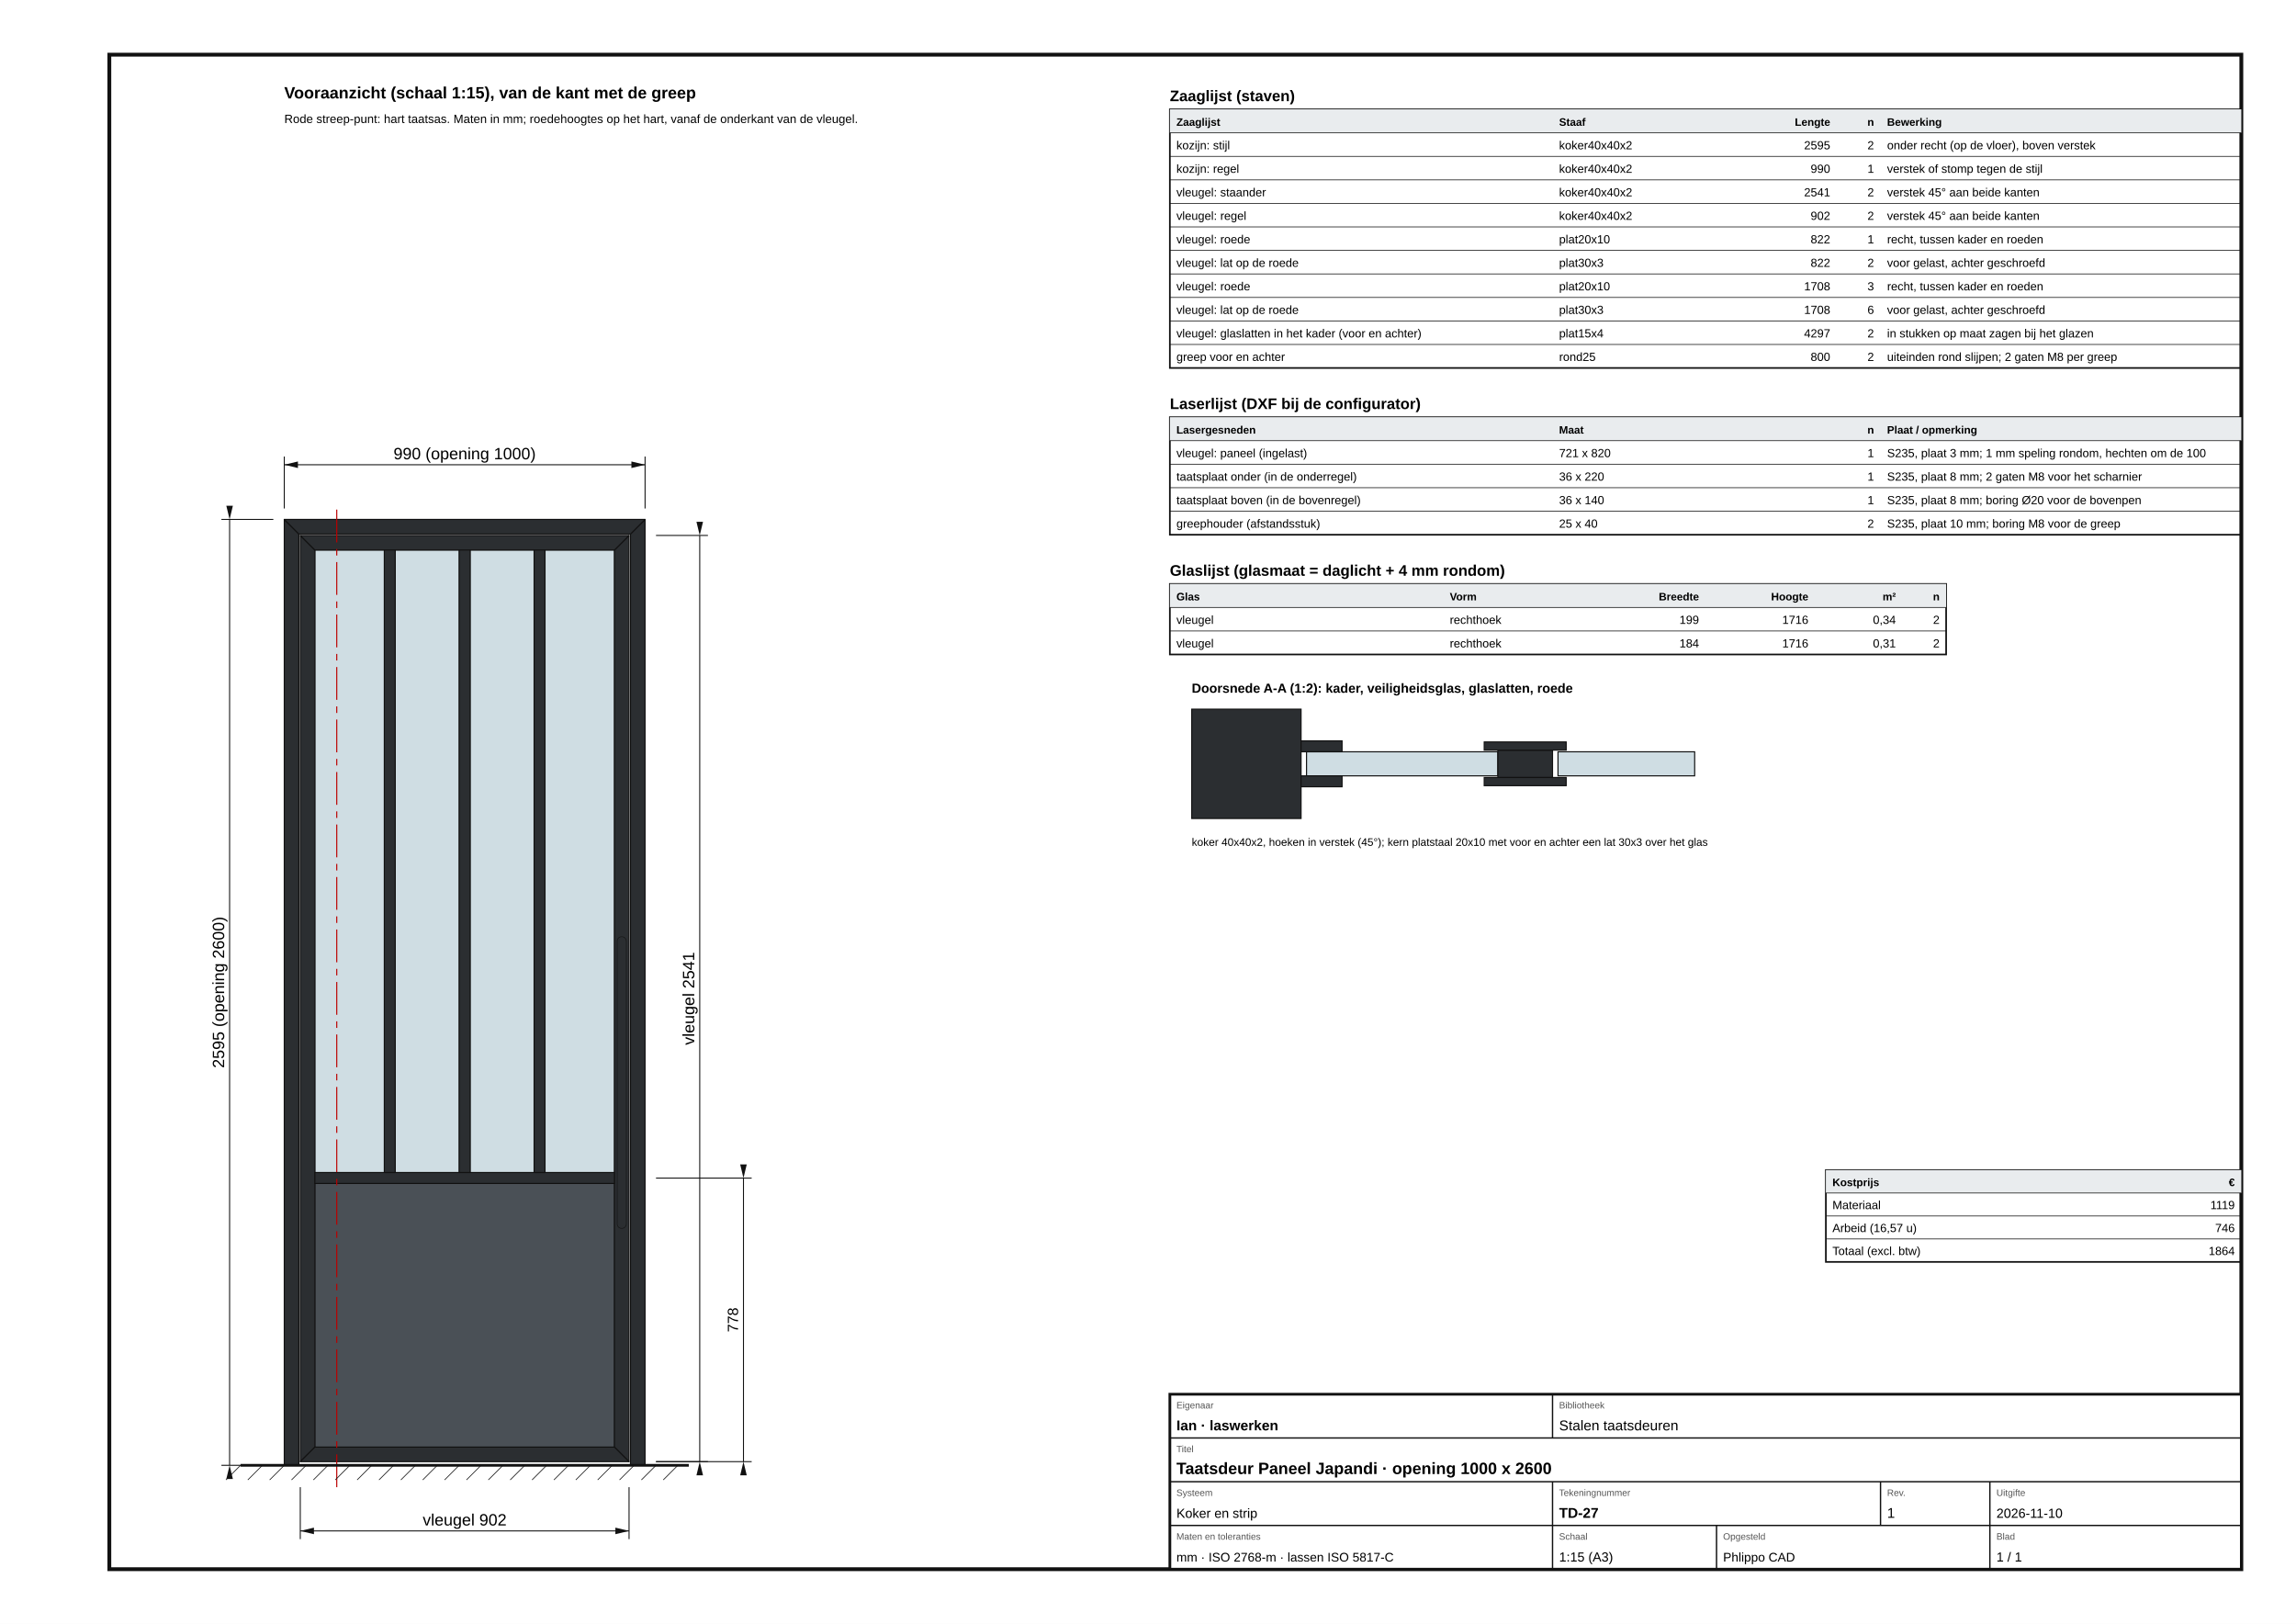
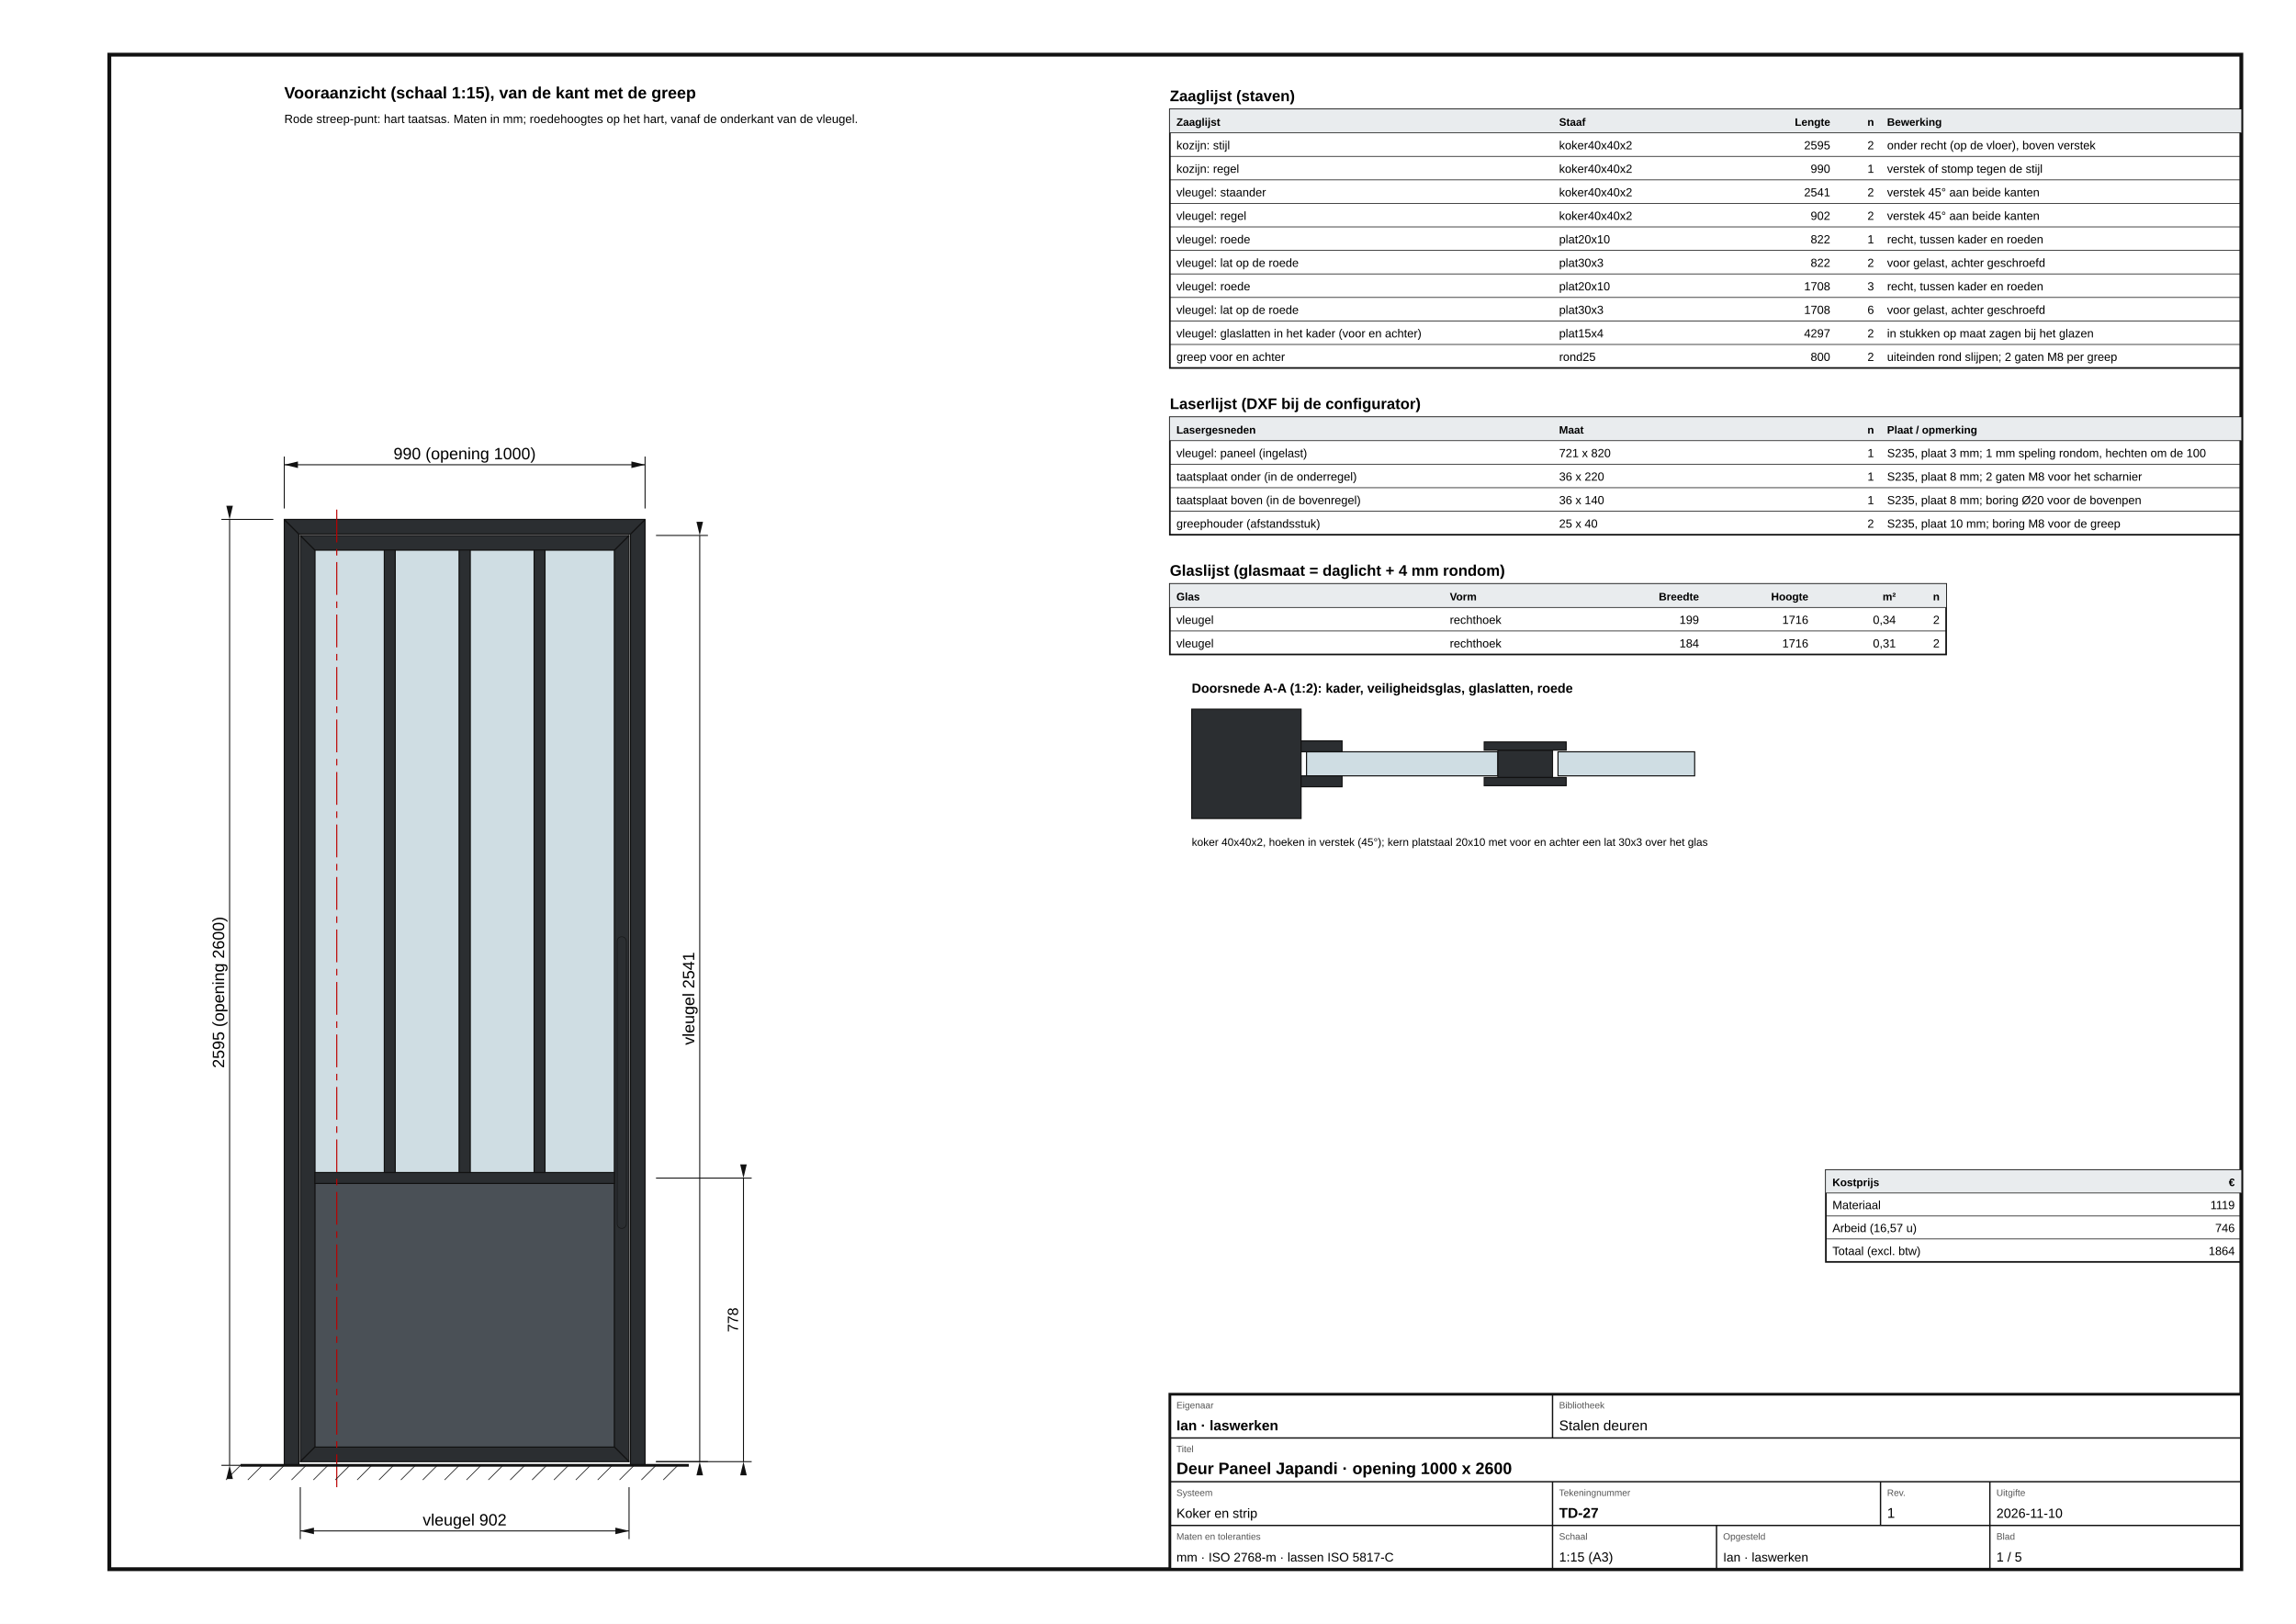
<svg xmlns="http://www.w3.org/2000/svg" viewBox="0 0 420 297" width="420mm" height="297mm" font-family="Arial, Helvetica, sans-serif">
  <rect width="420" height="297" fill="#fff" />
  <rect x="20" y="10" width="390" height="277" fill="none" stroke="#111" stroke-width="0.7" />
  <polygon points="57.6,214.45 70.3,214.45 70.3,100.6 57.6,100.6" fill="#cfdde3" stroke="#111" stroke-width="0.15" stroke-linejoin="round" />
  <polygon points="72.3,214.45 84,214.45 84,100.6 72.3,100.6" fill="#cfdde3" stroke="#111" stroke-width="0.15" stroke-linejoin="round" />
  <polygon points="86,214.45 97.7,214.45 97.7,100.6 86,100.6" fill="#cfdde3" stroke="#111" stroke-width="0.15" stroke-linejoin="round" />
  <polygon points="99.7,214.45 112.4,214.45 112.4,100.6 99.7,100.6" fill="#cfdde3" stroke="#111" stroke-width="0.15" stroke-linejoin="round" />
  <polygon points="57.6,264.67 112.4,264.67 112.4,216.45 57.6,216.45" fill="#4a5056" stroke="#111" stroke-width="0.15" stroke-linejoin="round" />
  <polygon points="52,268 52,95 54.67,97.67 54.67,268" fill="#2b2e31" stroke="#111" stroke-width="0.2" stroke-linejoin="round" />
  <polygon points="115.33,268 115.33,97.67 118,95 118,268" fill="#2b2e31" stroke="#111" stroke-width="0.2" stroke-linejoin="round" />
  <polygon points="52,95 118,95 115.33,97.67 54.67,97.67" fill="#2b2e31" stroke="#111" stroke-width="0.2" stroke-linejoin="round" />
  <polygon points="54.93,267.33 54.93,97.93 57.6,100.6 57.6,264.67" fill="#2b2e31" stroke="#111" stroke-width="0.2" stroke-linejoin="round" />
  <polygon points="112.4,264.67 112.4,100.6 115.07,97.93 115.07,267.33" fill="#2b2e31" stroke="#111" stroke-width="0.2" stroke-linejoin="round" />
  <polygon points="57.6,264.67 112.4,264.67 115.07,267.33 54.93,267.33" fill="#2b2e31" stroke="#111" stroke-width="0.2" stroke-linejoin="round" />
  <polygon points="54.93,97.93 115.07,97.93 112.4,100.6 57.6,100.6" fill="#2b2e31" stroke="#111" stroke-width="0.2" stroke-linejoin="round" />
  <polygon points="57.6,214.45 112.4,214.45 112.4,216.45 57.6,216.45" fill="#2b2e31" stroke="#111" stroke-width="0.2" stroke-linejoin="round" />
  <polygon points="70.3,214.45 70.3,100.6 72.3,100.6 72.3,214.45" fill="#2b2e31" stroke="#111" stroke-width="0.2" stroke-linejoin="round" />
  <polygon points="84,214.45 84,100.6 86,100.6 86,214.45" fill="#2b2e31" stroke="#111" stroke-width="0.2" stroke-linejoin="round" />
  <polygon points="97.7,214.45 97.7,100.6 99.7,100.6 99.7,214.45" fill="#2b2e31" stroke="#111" stroke-width="0.2" stroke-linejoin="round" />
  <line x1="61.6" y1="272" x2="61.6" y2="92.6" stroke="#b00" stroke-width="0.2" stroke-dasharray="6 1.2 1.2 1.2" />
  <rect x="112.9" y="171.33" width="1.67" height="53.33" rx="0.8" fill="#2b2e31" stroke="#111" stroke-width="0.1" />
  <line x1="44" y1="268" x2="126" y2="268" stroke="#111" stroke-width="0.5" />
  <line x1="44" y1="268" x2="41.33" y2="270.67" stroke="#111" stroke-width="0.13" />
  <line x1="48" y1="268" x2="45.33" y2="270.67" stroke="#111" stroke-width="0.13" />
  <line x1="52" y1="268" x2="49.33" y2="270.67" stroke="#111" stroke-width="0.13" />
  <line x1="56" y1="268" x2="53.33" y2="270.67" stroke="#111" stroke-width="0.13" />
  <line x1="60" y1="268" x2="57.33" y2="270.67" stroke="#111" stroke-width="0.13" />
  <line x1="64" y1="268" x2="61.33" y2="270.67" stroke="#111" stroke-width="0.13" />
  <line x1="68" y1="268" x2="65.33" y2="270.67" stroke="#111" stroke-width="0.13" />
  <line x1="72" y1="268" x2="69.33" y2="270.67" stroke="#111" stroke-width="0.13" />
  <line x1="76" y1="268" x2="73.33" y2="270.67" stroke="#111" stroke-width="0.13" />
  <line x1="80" y1="268" x2="77.33" y2="270.67" stroke="#111" stroke-width="0.13" />
  <line x1="84" y1="268" x2="81.33" y2="270.67" stroke="#111" stroke-width="0.13" />
  <line x1="88" y1="268" x2="85.33" y2="270.67" stroke="#111" stroke-width="0.13" />
  <line x1="92" y1="268" x2="89.33" y2="270.67" stroke="#111" stroke-width="0.13" />
  <line x1="96" y1="268" x2="93.33" y2="270.67" stroke="#111" stroke-width="0.13" />
  <line x1="100" y1="268" x2="97.33" y2="270.67" stroke="#111" stroke-width="0.13" />
  <line x1="104" y1="268" x2="101.33" y2="270.67" stroke="#111" stroke-width="0.13" />
  <line x1="108" y1="268" x2="105.33" y2="270.67" stroke="#111" stroke-width="0.13" />
  <line x1="112" y1="268" x2="109.33" y2="270.67" stroke="#111" stroke-width="0.13" />
  <line x1="116" y1="268" x2="113.33" y2="270.67" stroke="#111" stroke-width="0.13" />
  <line x1="120" y1="268" x2="117.33" y2="270.67" stroke="#111" stroke-width="0.13" />
  <line x1="124" y1="268" x2="121.33" y2="270.67" stroke="#111" stroke-width="0.13" />
  <line x1="52" y1="93" x2="52" y2="83.5" stroke="#111" stroke-width="0.18" />
  <line x1="118" y1="93" x2="118" y2="83.5" stroke="#111" stroke-width="0.18" />
  <line x1="52" y1="85" x2="118" y2="85" stroke="#111" stroke-width="0.18" />
  <polygon points="52,85 54.5,85.6 54.5,84.4" fill="#111" />
  <polygon points="118,85 115.5,84.4 115.5,85.6" fill="#111" />
  <text x="85" y="84" font-size="3" text-anchor="middle">990 (opening 1000)</text>
  <line x1="50" y1="268" x2="40.5" y2="268" stroke="#111" stroke-width="0.18" />
  <line x1="50" y1="95" x2="40.5" y2="95" stroke="#111" stroke-width="0.18" />
  <line x1="42" y1="268" x2="42" y2="95" stroke="#111" stroke-width="0.18" />
  <polygon points="42,268 41.4,270.5 42.6,270.5" fill="#111" />
  <polygon points="42,95 42.6,92.5 41.4,92.5" fill="#111" />
  <text x="41" y="181.5" font-size="3" text-anchor="middle" transform="rotate(-90 41 181.5)">2595 (opening 2600)</text>
  <line x1="54.93" y1="272" x2="54.93" y2="281.5" stroke="#111" stroke-width="0.18" />
  <line x1="115.07" y1="272" x2="115.07" y2="281.5" stroke="#111" stroke-width="0.18" />
  <line x1="54.93" y1="280" x2="115.07" y2="280" stroke="#111" stroke-width="0.18" />
  <polygon points="54.93,280 57.43,280.6 57.43,279.4" fill="#111" />
  <polygon points="115.07,280 112.57,279.4 112.57,280.6" fill="#111" />
  <text x="85" y="279" font-size="3" text-anchor="middle">vleugel 902</text>
  <line x1="120" y1="267.33" x2="129.5" y2="267.33" stroke="#111" stroke-width="0.18" />
  <line x1="120" y1="97.93" x2="129.5" y2="97.93" stroke="#111" stroke-width="0.18" />
  <line x1="128" y1="267.33" x2="128" y2="97.93" stroke="#111" stroke-width="0.18" />
  <polygon points="128,267.33 127.4,269.83 128.6,269.83" fill="#111" />
  <polygon points="128,97.93 128.6,95.43 127.4,95.43" fill="#111" />
  <text x="127" y="182.63" font-size="3" text-anchor="middle" transform="rotate(-90 127 182.63)">vleugel 2541</text>
  <line x1="120" y1="267.33" x2="137.5" y2="267.33" stroke="#111" stroke-width="0.18" />
  <line x1="120" y1="215.47" x2="137.5" y2="215.47" stroke="#111" stroke-width="0.18" />
  <line x1="136" y1="267.33" x2="136" y2="215.47" stroke="#111" stroke-width="0.18" />
  <polygon points="136,267.33 135.4,269.83 136.6,269.83" fill="#111" />
  <polygon points="136,215.47 136.6,212.97 135.4,212.97" fill="#111" />
  <text x="135" y="241.4" font-size="2.7" text-anchor="middle" transform="rotate(-90 135 241.4)">778</text>
  <text x="52" y="18" font-size="3" font-weight="700">Vooraanzicht (schaal 1:15), van de kant met de greep</text>
  <text x="52" y="22.5" font-size="2.2">Rode streep-punt: hart taatsas. Maten in mm; roedehoogtes op het hart, vanaf de onderkant van de vleugel.</text>
  <text x="214" y="18.5" font-size="2.8" font-weight="700">Zaaglijst (staven)</text>
  <rect x="214" y="20" width="196" height="47.3" fill="none" stroke="#111" stroke-width="0.3" />
  <rect x="214" y="20" width="196" height="4.3" fill="#e9ecee" stroke="none" />
  <text x="215.2" y="23.01" font-size="1.978" font-weight="700">Zaaglijst</text>
  <text x="285.2" y="23.01" font-size="1.978" font-weight="700">Staaf</text>
  <text x="334.8" y="23.01" font-size="1.978" text-anchor="end" font-weight="700">Lengte</text>
  <text x="342.8" y="23.01" font-size="1.978" text-anchor="end" font-weight="700">n</text>
  <text x="345.2" y="23.01" font-size="1.978" font-weight="700">Bewerking</text>
  <line x1="214" y1="24.3" x2="410" y2="24.3" stroke="#111" stroke-width="0.13" />
  <text x="215.2" y="27.31" font-size="2.15">kozijn: stijl</text>
  <text x="285.2" y="27.31" font-size="2.15">koker40x40x2</text>
  <text x="334.8" y="27.31" font-size="2.15" text-anchor="end">2595</text>
  <text x="342.8" y="27.31" font-size="2.15" text-anchor="end">2</text>
  <text x="345.2" y="27.31" font-size="2.15">onder recht (op de vloer), boven verstek</text>
  <line x1="214" y1="28.6" x2="410" y2="28.6" stroke="#111" stroke-width="0.13" />
  <text x="215.2" y="31.61" font-size="2.15">kozijn: regel</text>
  <text x="285.2" y="31.61" font-size="2.15">koker40x40x2</text>
  <text x="334.8" y="31.61" font-size="2.15" text-anchor="end">990</text>
  <text x="342.8" y="31.61" font-size="2.15" text-anchor="end">1</text>
  <text x="345.2" y="31.61" font-size="2.15">verstek of stomp tegen de stijl</text>
  <line x1="214" y1="32.9" x2="410" y2="32.9" stroke="#111" stroke-width="0.13" />
  <text x="215.2" y="35.91" font-size="2.15">vleugel: staander</text>
  <text x="285.2" y="35.91" font-size="2.15">koker40x40x2</text>
  <text x="334.8" y="35.91" font-size="2.15" text-anchor="end">2541</text>
  <text x="342.8" y="35.91" font-size="2.15" text-anchor="end">2</text>
  <text x="345.2" y="35.91" font-size="2.15">verstek 45° aan beide kanten</text>
  <line x1="214" y1="37.2" x2="410" y2="37.2" stroke="#111" stroke-width="0.13" />
  <text x="215.2" y="40.21" font-size="2.15">vleugel: regel</text>
  <text x="285.2" y="40.21" font-size="2.15">koker40x40x2</text>
  <text x="334.8" y="40.21" font-size="2.15" text-anchor="end">902</text>
  <text x="342.8" y="40.21" font-size="2.15" text-anchor="end">2</text>
  <text x="345.2" y="40.21" font-size="2.15">verstek 45° aan beide kanten</text>
  <line x1="214" y1="41.5" x2="410" y2="41.5" stroke="#111" stroke-width="0.13" />
  <text x="215.2" y="44.51" font-size="2.15">vleugel: roede</text>
  <text x="285.2" y="44.51" font-size="2.15">plat20x10</text>
  <text x="334.8" y="44.51" font-size="2.15" text-anchor="end">822</text>
  <text x="342.8" y="44.51" font-size="2.15" text-anchor="end">1</text>
  <text x="345.2" y="44.51" font-size="2.15">recht, tussen kader en roeden</text>
  <line x1="214" y1="45.8" x2="410" y2="45.8" stroke="#111" stroke-width="0.13" />
  <text x="215.2" y="48.81" font-size="2.15">vleugel: lat op de roede</text>
  <text x="285.2" y="48.81" font-size="2.15">plat30x3</text>
  <text x="334.8" y="48.81" font-size="2.15" text-anchor="end">822</text>
  <text x="342.8" y="48.81" font-size="2.15" text-anchor="end">2</text>
  <text x="345.2" y="48.81" font-size="2.15">voor gelast, achter geschroefd</text>
  <line x1="214" y1="50.1" x2="410" y2="50.1" stroke="#111" stroke-width="0.13" />
  <text x="215.2" y="53.11" font-size="2.15">vleugel: roede</text>
  <text x="285.2" y="53.11" font-size="2.15">plat20x10</text>
  <text x="334.8" y="53.11" font-size="2.15" text-anchor="end">1708</text>
  <text x="342.8" y="53.11" font-size="2.15" text-anchor="end">3</text>
  <text x="345.2" y="53.11" font-size="2.15">recht, tussen kader en roeden</text>
  <line x1="214" y1="54.4" x2="410" y2="54.4" stroke="#111" stroke-width="0.13" />
  <text x="215.2" y="57.41" font-size="2.15">vleugel: lat op de roede</text>
  <text x="285.2" y="57.41" font-size="2.15">plat30x3</text>
  <text x="334.8" y="57.41" font-size="2.15" text-anchor="end">1708</text>
  <text x="342.8" y="57.41" font-size="2.15" text-anchor="end">6</text>
  <text x="345.2" y="57.41" font-size="2.15">voor gelast, achter geschroefd</text>
  <line x1="214" y1="58.7" x2="410" y2="58.7" stroke="#111" stroke-width="0.13" />
  <text x="215.2" y="61.71" font-size="2.15">vleugel: glaslatten in het kader (voor en achter)</text>
  <text x="285.2" y="61.71" font-size="2.15">plat15x4</text>
  <text x="334.8" y="61.71" font-size="2.15" text-anchor="end">4297</text>
  <text x="342.8" y="61.71" font-size="2.15" text-anchor="end">2</text>
  <text x="345.2" y="61.71" font-size="2.15">in stukken op maat zagen bij het glazen</text>
  <line x1="214" y1="63" x2="410" y2="63" stroke="#111" stroke-width="0.13" />
  <text x="215.2" y="66.01" font-size="2.15">greep voor en achter</text>
  <text x="285.2" y="66.01" font-size="2.15">rond25</text>
  <text x="334.8" y="66.01" font-size="2.15" text-anchor="end">800</text>
  <text x="342.8" y="66.01" font-size="2.15" text-anchor="end">2</text>
  <text x="345.2" y="66.01" font-size="2.15">uiteinden rond slijpen; 2 gaten M8 per greep</text>
  <text x="214" y="74.8" font-size="2.8" font-weight="700">Laserlijst (DXF bij de configurator)</text>
  <rect x="214" y="76.3" width="196" height="21.5" fill="none" stroke="#111" stroke-width="0.3" />
  <rect x="214" y="76.3" width="196" height="4.3" fill="#e9ecee" stroke="none" />
  <text x="215.2" y="79.31" font-size="1.978" font-weight="700">Lasergesneden</text>
  <text x="285.2" y="79.31" font-size="1.978" font-weight="700">Maat</text>
  <text x="342.8" y="79.31" font-size="1.978" text-anchor="end" font-weight="700">n</text>
  <text x="345.2" y="79.31" font-size="1.978" font-weight="700">Plaat / opmerking</text>
  <line x1="214" y1="80.6" x2="410" y2="80.6" stroke="#111" stroke-width="0.13" />
  <text x="215.2" y="83.61" font-size="2.15">vleugel: paneel (ingelast)</text>
  <text x="285.2" y="83.61" font-size="2.15">721 x 820</text>
  <text x="342.8" y="83.61" font-size="2.15" text-anchor="end">1</text>
  <text x="345.2" y="83.61" font-size="2.15">S235, plaat 3 mm; 1 mm speling rondom, hechten om de 100</text>
  <line x1="214" y1="84.9" x2="410" y2="84.9" stroke="#111" stroke-width="0.13" />
  <text x="215.2" y="87.91" font-size="2.15">taatsplaat onder (in de onderregel)</text>
  <text x="285.2" y="87.91" font-size="2.15">36 x 220</text>
  <text x="342.8" y="87.91" font-size="2.15" text-anchor="end">1</text>
  <text x="345.2" y="87.91" font-size="2.15">S235, plaat 8 mm; 2 gaten M8 voor het scharnier</text>
  <line x1="214" y1="89.2" x2="410" y2="89.2" stroke="#111" stroke-width="0.13" />
  <text x="215.2" y="92.21" font-size="2.15">taatsplaat boven (in de bovenregel)</text>
  <text x="285.2" y="92.21" font-size="2.15">36 x 140</text>
  <text x="342.8" y="92.21" font-size="2.15" text-anchor="end">1</text>
  <text x="345.2" y="92.21" font-size="2.15">S235, plaat 8 mm; boring Ø20 voor de bovenpen</text>
  <line x1="214" y1="93.5" x2="410" y2="93.5" stroke="#111" stroke-width="0.13" />
  <text x="215.2" y="96.51" font-size="2.15">greephouder (afstandsstuk)</text>
  <text x="285.2" y="96.51" font-size="2.15">25 x 40</text>
  <text x="342.8" y="96.51" font-size="2.15" text-anchor="end">2</text>
  <text x="345.2" y="96.51" font-size="2.15">S235, plaat 10 mm; boring M8 voor de greep</text>
  <text x="214" y="105.3" font-size="2.8" font-weight="700">Glaslijst (glasmaat = daglicht + 4 mm rondom)</text>
  <rect x="214" y="106.8" width="142" height="12.9" fill="none" stroke="#111" stroke-width="0.3" />
  <rect x="214" y="106.8" width="142" height="4.3" fill="#e9ecee" stroke="none" />
  <text x="215.2" y="109.81" font-size="1.978" font-weight="700">Glas</text>
  <text x="265.2" y="109.81" font-size="1.978" font-weight="700">Vorm</text>
  <text x="310.8" y="109.81" font-size="1.978" text-anchor="end" font-weight="700">Breedte</text>
  <text x="330.8" y="109.81" font-size="1.978" text-anchor="end" font-weight="700">Hoogte</text>
  <text x="346.8" y="109.81" font-size="1.978" text-anchor="end" font-weight="700">m²</text>
  <text x="354.8" y="109.81" font-size="1.978" text-anchor="end" font-weight="700">n</text>
  <line x1="214" y1="111.1" x2="356" y2="111.1" stroke="#111" stroke-width="0.13" />
  <text x="215.2" y="114.11" font-size="2.15">vleugel</text>
  <text x="265.2" y="114.11" font-size="2.15">rechthoek</text>
  <text x="310.8" y="114.11" font-size="2.15" text-anchor="end">199</text>
  <text x="330.8" y="114.11" font-size="2.15" text-anchor="end">1716</text>
  <text x="346.8" y="114.11" font-size="2.15" text-anchor="end">0,34</text>
  <text x="354.8" y="114.11" font-size="2.15" text-anchor="end">2</text>
  <line x1="214" y1="115.4" x2="356" y2="115.4" stroke="#111" stroke-width="0.13" />
  <text x="215.2" y="118.41" font-size="2.15">vleugel</text>
  <text x="265.2" y="118.41" font-size="2.15">rechthoek</text>
  <text x="310.8" y="118.41" font-size="2.15" text-anchor="end">184</text>
  <text x="330.8" y="118.41" font-size="2.15" text-anchor="end">1716</text>
  <text x="346.8" y="118.41" font-size="2.15" text-anchor="end">0,31</text>
  <text x="354.8" y="118.41" font-size="2.15" text-anchor="end">2</text>
  <rect x="218" y="129.7" width="20" height="20" fill="#2b2e31" stroke="#111" stroke-width="0.2" />
  <rect x="239" y="137.5" width="35" height="4.4" fill="#cfdde3" stroke="#111" stroke-width="0.2" />
  <rect x="238" y="135.5" width="7.5" height="2" fill="#2b2e31" stroke="#111" stroke-width="0.2" />
  <rect x="238" y="141.9" width="7.5" height="2" fill="#2b2e31" stroke="#111" stroke-width="0.2" />
  <rect x="274" y="137.2" width="10" height="5" fill="#2b2e31" stroke="#111" stroke-width="0.2" />
  <rect x="271.5" y="135.7" width="15" height="1.5" fill="#2b2e31" stroke="#111" stroke-width="0.2" />
  <rect x="271.5" y="142.2" width="15" height="1.5" fill="#2b2e31" stroke="#111" stroke-width="0.2" />
  <rect x="285" y="137.5" width="25" height="4.4" fill="#cfdde3" stroke="#111" stroke-width="0.2" />
  <text x="218" y="126.7" font-size="2.4" font-weight="700">Doorsnede A-A (1:2): kader, veiligheidsglas, glaslatten, roede</text>
  <text x="218" y="154.7" font-size="2">koker 40x40x2, hoeken in verstek (45°); kern platstaal 20x10 met voor en achter een lat 30x3 over het glas</text>
  <rect x="334" y="214" width="76" height="16.8" fill="none" stroke="#111" stroke-width="0.3" />
  <rect x="334" y="214" width="76" height="4.2" fill="#e9ecee" stroke="none" />
  <text x="335.2" y="216.94" font-size="1.978" font-weight="700">Kostprijs</text>
  <text x="408.8" y="216.94" font-size="1.978" text-anchor="end" font-weight="700">€</text>
  <line x1="334" y1="218.2" x2="410" y2="218.2" stroke="#111" stroke-width="0.13" />
  <text x="335.2" y="221.14" font-size="2.15">Materiaal</text>
  <text x="408.8" y="221.14" font-size="2.15" text-anchor="end">1119</text>
  <line x1="334" y1="222.4" x2="410" y2="222.4" stroke="#111" stroke-width="0.13" />
  <text x="335.2" y="225.34" font-size="2.15">Arbeid (16,57 u)</text>
  <text x="408.8" y="225.34" font-size="2.15" text-anchor="end">746</text>
  <line x1="334" y1="226.6" x2="410" y2="226.6" stroke="#111" stroke-width="0.13" />
  <text x="335.2" y="229.54" font-size="2.15">Totaal (excl. btw)</text>
  <text x="408.8" y="229.54" font-size="2.15" text-anchor="end">1864</text>
  <rect x="214" y="255" width="196" height="32" fill="#fff" stroke="#111" stroke-width="0.5" />
  <line x1="214" y1="263" x2="410" y2="263" stroke="#111" stroke-width="0.25" />
  <line x1="214" y1="271" x2="410" y2="271" stroke="#111" stroke-width="0.25" />
  <line x1="214" y1="279" x2="410" y2="279" stroke="#111" stroke-width="0.25" />
  <text x="215.2" y="257.6" font-size="1.7" fill="#555">Eigenaar</text>
  <text x="215.2" y="261.6" font-size="2.6" font-weight="700">Ian · laswerken</text>
  <line x1="284" y1="255" x2="284" y2="263" stroke="#111" stroke-width="0.25" />
  <text x="285.2" y="257.6" font-size="1.7" fill="#555">Bibliotheek</text>
-   <text x="285.2" y="261.6" font-size="2.6">Stalen taatsdeuren</text>
+   <text x="285.2" y="261.6" font-size="2.6">Stalen deuren</text>
  <text x="215.2" y="265.6" font-size="1.7" fill="#555">Titel</text>
-   <text x="215.2" y="269.6" font-size="3" font-weight="700">Taatsdeur Paneel Japandi · opening 1000 x 2600</text>
+   <text x="215.2" y="269.6" font-size="3" font-weight="700">Deur Paneel Japandi · opening 1000 x 2600</text>
  <text x="215.2" y="273.6" font-size="1.7" fill="#555">Systeem</text>
  <text x="215.2" y="277.6" font-size="2.4">Koker en strip</text>
  <line x1="284" y1="271" x2="284" y2="279" stroke="#111" stroke-width="0.25" />
  <text x="285.2" y="273.6" font-size="1.7" fill="#555">Tekeningnummer</text>
  <text x="285.2" y="277.6" font-size="2.6" font-weight="700">TD-27</text>
  <line x1="344" y1="271" x2="344" y2="279" stroke="#111" stroke-width="0.25" />
  <text x="345.2" y="273.6" font-size="1.7" fill="#555">Rev.</text>
  <text x="345.2" y="277.6" font-size="2.6">1</text>
  <line x1="364" y1="271" x2="364" y2="279" stroke="#111" stroke-width="0.25" />
  <text x="365.2" y="273.6" font-size="1.7" fill="#555">Uitgifte</text>
  <text x="365.2" y="277.6" font-size="2.4">2026-11-10</text>
  <text x="215.2" y="281.6" font-size="1.7" fill="#555">Maten en toleranties</text>
  <text x="215.2" y="285.6" font-size="2.3">mm · ISO 2768-m · lassen ISO 5817-C</text>
  <line x1="284" y1="279" x2="284" y2="287" stroke="#111" stroke-width="0.25" />
  <text x="285.2" y="281.6" font-size="1.7" fill="#555">Schaal</text>
  <text x="285.2" y="285.6" font-size="2.4">1:15 (A3)</text>
  <line x1="314" y1="279" x2="314" y2="287" stroke="#111" stroke-width="0.25" />
  <text x="315.2" y="281.6" font-size="1.7" fill="#555">Opgesteld</text>
-   <text x="315.2" y="285.6" font-size="2.3">Phlippo CAD</text>
+   <text x="315.2" y="285.6" font-size="2.3">Ian · laswerken</text>
  <line x1="364" y1="279" x2="364" y2="287" stroke="#111" stroke-width="0.25" />
  <text x="365.2" y="281.6" font-size="1.7" fill="#555">Blad</text>
-   <text x="365.2" y="285.6" font-size="2.4">1 / 1</text>
+   <text x="365.2" y="285.6" font-size="2.4">1 / 5</text>
</svg>
